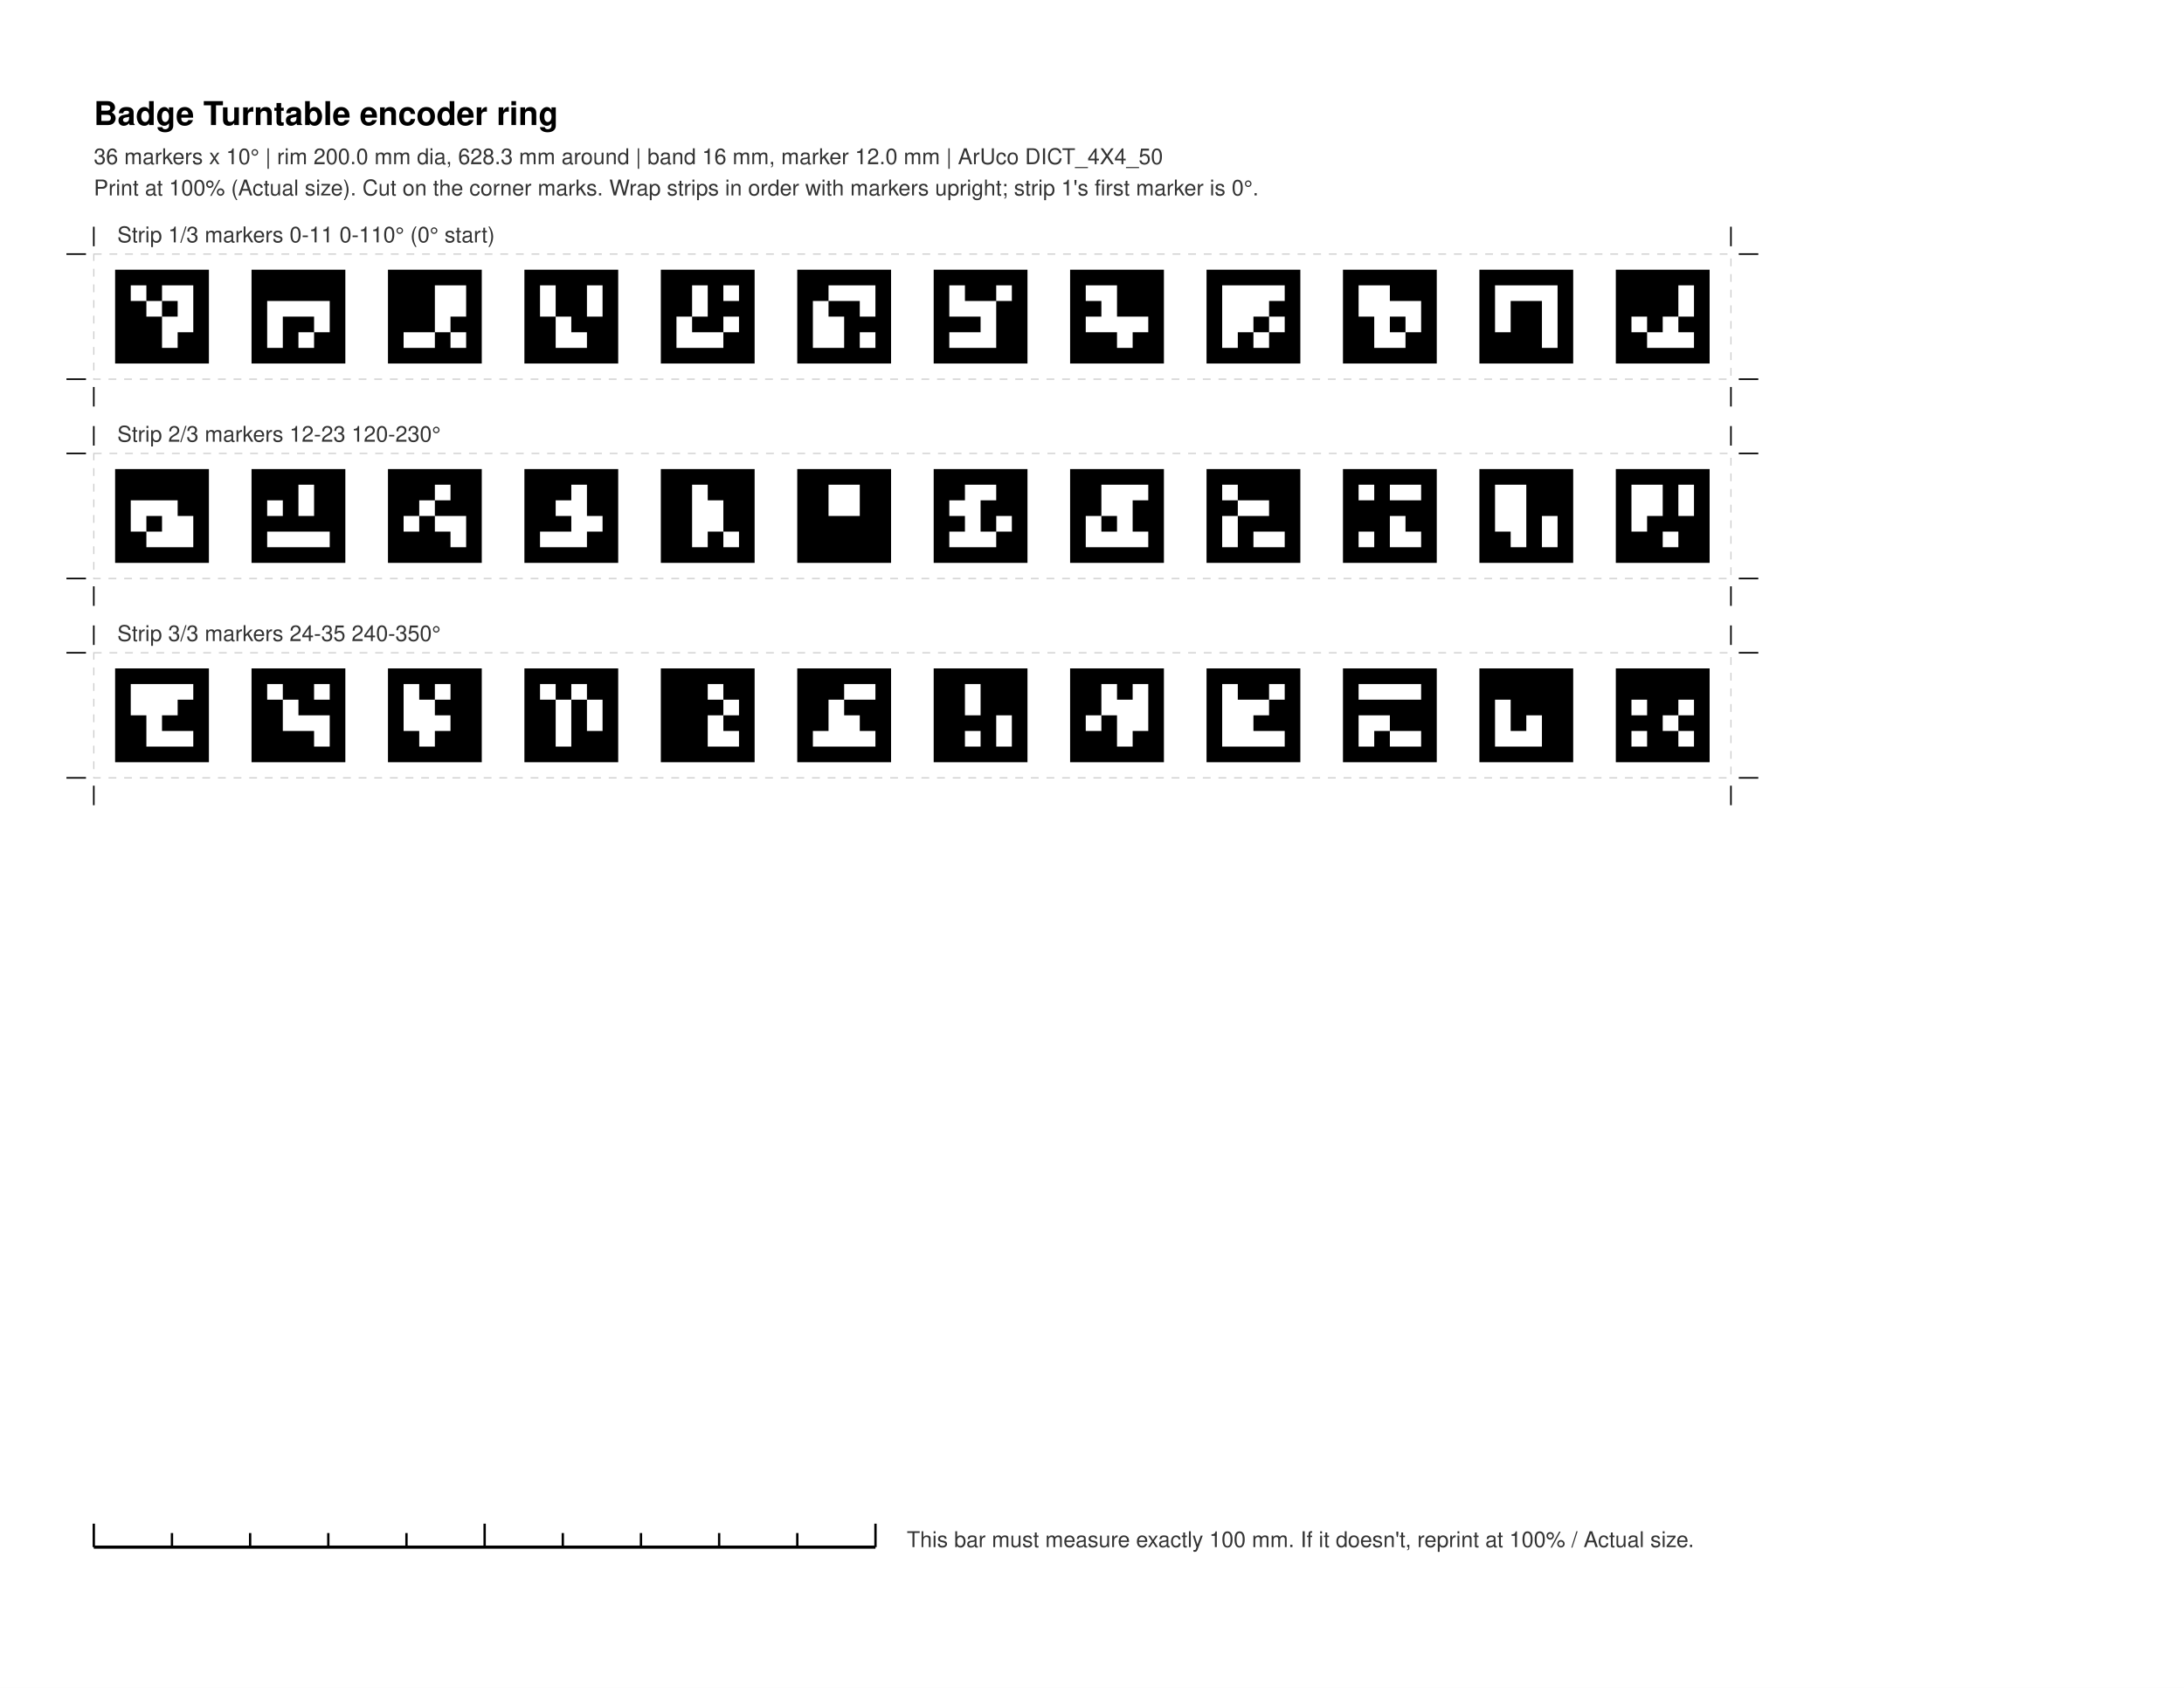
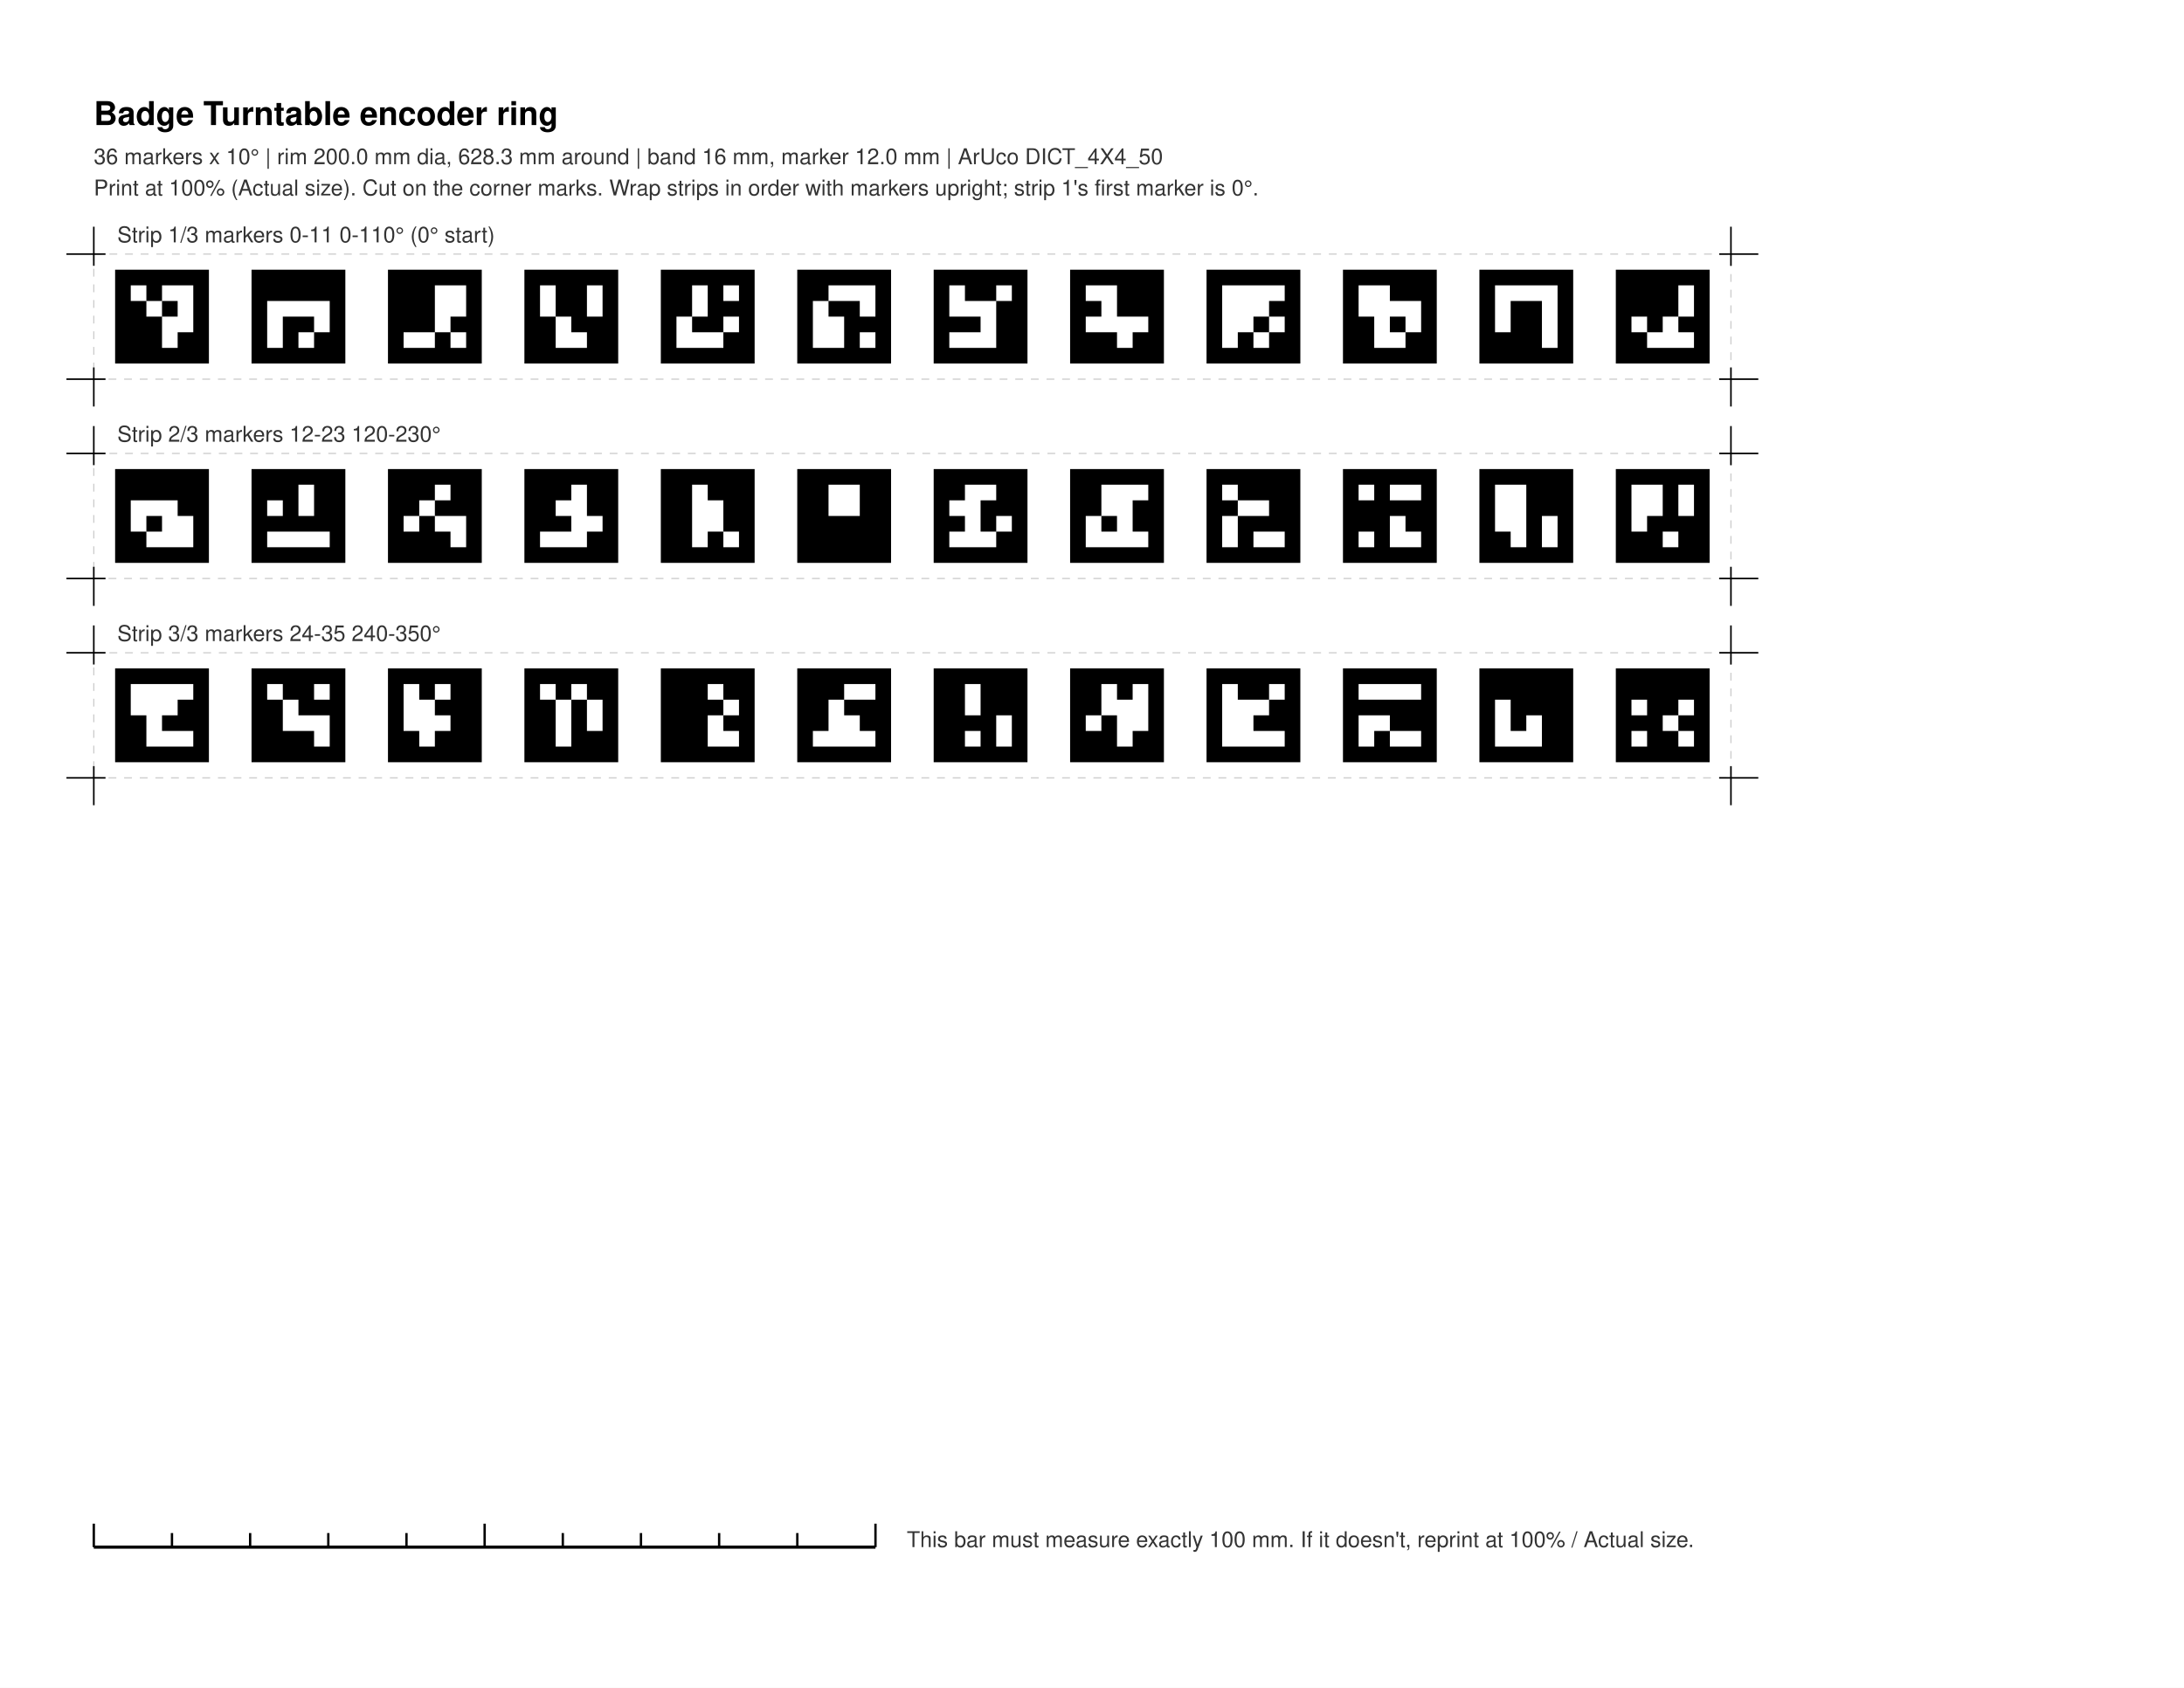
<svg xmlns="http://www.w3.org/2000/svg" width="279.4mm" height="215.9mm" viewBox="0 0 279.4 215.9" font-family="Helvetica, Arial, sans-serif">
  <rect width="279.4" height="215.9" fill="#fff" />
  <text x="12" y="16" font-size="4.2" font-weight="bold" fill="#000">Badge Turntable encoder ring</text>
  <text x="12" y="21" font-size="2.8" fill="#333">36 markers x 10°  |  rim 200.0 mm dia, 628.3 mm around  |  band 16 mm, marker 12.0 mm  |  ArUco DICT_4X4_50</text>
  <text x="12" y="25" font-size="2.8" fill="#333">Print at 100% (Actual size). Cut on the corner marks. Wrap strips in order with markers upright; strip 1's first marker is 0°.</text>
  <text x="15" y="31" font-size="2.8" fill="#333">Strip 1/3  markers 0-11  0-110°  (0° start)</text>
  <rect x="12" y="32.5" width="209.44" height="16" fill="none" stroke="#ccc" stroke-width="0.15" stroke-dasharray="1 1" />
  <path d="M14.727 34.5h12v2h-12zM14.727 36.5h2v2h-2zM18.727 36.5h2v2h-2zM24.727 36.5h2v2h-2zM14.727 38.5h4v2h-4zM20.727 38.5h2v2h-2zM24.727 38.5h2v2h-2zM14.727 40.5h6v2h-6zM24.727 40.5h2v2h-2zM14.727 42.5h6v2h-6zM22.727 42.5h4v2h-4zM14.727 44.5h12v2h-12zM32.18 34.5h12v2h-12zM32.18 36.5h12v2h-12zM32.18 38.5h2v2h-2zM42.18 38.5h2v2h-2zM32.18 40.5h2v2h-2zM36.18 40.5h4v2h-4zM42.18 40.5h2v2h-2zM32.18 42.5h2v2h-2zM36.18 42.5h2v2h-2zM40.18 42.5h4v2h-4zM32.18 44.5h12v2h-12zM49.633 34.5h12v2h-12zM49.633 36.5h6v2h-6zM59.633 36.5h2v2h-2zM49.633 38.5h6v2h-6zM59.633 38.5h2v2h-2zM49.633 40.5h6v2h-6zM57.633 40.5h4v2h-4zM49.633 42.5h2v2h-2zM55.633 42.5h2v2h-2zM59.633 42.5h2v2h-2zM49.633 44.5h12v2h-12zM67.087 34.5h12v2h-12zM67.087 36.5h2v2h-2zM71.087 36.5h4v2h-4zM77.087 36.5h2v2h-2zM67.087 38.5h2v2h-2zM71.087 38.5h4v2h-4zM77.087 38.5h2v2h-2zM67.087 40.5h4v2h-4zM73.087 40.5h6v2h-6zM67.087 42.5h4v2h-4zM75.087 42.5h4v2h-4zM67.087 44.5h12v2h-12zM84.54 34.5h12v2h-12zM84.54 36.5h4v2h-4zM90.54 36.5h2v2h-2zM94.54 36.5h2v2h-2zM84.54 38.5h4v2h-4zM90.54 38.5h6v2h-6zM84.54 40.5h2v2h-2zM88.54 40.5h4v2h-4zM94.54 40.5h2v2h-2zM84.54 42.5h2v2h-2zM92.54 42.5h4v2h-4zM84.54 44.5h12v2h-12zM101.993 34.5h12v2h-12zM101.993 36.5h4v2h-4zM111.993 36.5h2v2h-2zM101.993 38.5h2v2h-2zM105.993 38.5h4v2h-4zM111.993 38.5h2v2h-2zM101.993 40.5h2v2h-2zM107.993 40.5h6v2h-6zM101.993 42.5h2v2h-2zM107.993 42.5h2v2h-2zM111.993 42.5h2v2h-2zM101.993 44.5h12v2h-12zM119.446 34.5h12v2h-12zM119.446 36.5h2v2h-2zM123.446 36.5h4v2h-4zM129.446 36.5h2v2h-2zM119.446 38.5h2v2h-2zM127.446 38.5h4v2h-4zM119.446 40.5h6v2h-6zM127.446 40.5h4v2h-4zM119.446 42.5h2v2h-2zM127.446 42.5h4v2h-4zM119.446 44.5h12v2h-12zM136.9 34.5h12v2h-12zM136.9 36.5h2v2h-2zM142.9 36.5h6v2h-6zM136.9 38.5h4v2h-4zM142.9 38.5h6v2h-6zM136.9 40.5h2v2h-2zM146.9 40.5h2v2h-2zM136.9 42.5h6v2h-6zM144.9 42.5h4v2h-4zM136.9 44.5h12v2h-12zM154.353 34.5h12v2h-12zM154.353 36.5h2v2h-2zM164.353 36.5h2v2h-2zM154.353 38.5h2v2h-2zM162.353 38.5h4v2h-4zM154.353 40.5h2v2h-2zM160.353 40.5h2v2h-2zM164.353 40.5h2v2h-2zM154.353 42.5h2v2h-2zM158.353 42.5h2v2h-2zM162.353 42.5h4v2h-4zM154.353 44.5h12v2h-12zM171.806 34.5h12v2h-12zM171.806 36.5h2v2h-2zM177.806 36.5h6v2h-6zM171.806 38.5h2v2h-2zM181.806 38.5h2v2h-2zM171.806 40.5h4v2h-4zM177.806 40.5h2v2h-2zM181.806 40.5h2v2h-2zM171.806 42.5h4v2h-4zM179.806 42.5h4v2h-4zM171.806 44.5h12v2h-12zM189.26 34.5h12v2h-12zM189.26 36.5h2v2h-2zM199.26 36.5h2v2h-2zM189.26 38.5h2v2h-2zM193.26 38.5h4v2h-4zM199.26 38.5h2v2h-2zM189.26 40.5h2v2h-2zM193.26 40.5h4v2h-4zM199.26 40.5h2v2h-2zM189.26 42.5h8v2h-8zM199.26 42.5h2v2h-2zM189.26 44.5h12v2h-12zM206.713 34.5h12v2h-12zM206.713 36.5h8v2h-8zM216.713 36.5h2v2h-2zM206.713 38.5h8v2h-8zM216.713 38.5h2v2h-2zM206.713 40.5h2v2h-2zM210.713 40.5h2v2h-2zM214.713 40.5h4v2h-4zM206.713 42.5h4v2h-4zM216.713 42.5h2v2h-2zM206.713 44.5h12v2h-12z" fill="#000" />
-   <path d="M8.5 32.5L11 32.5M12 29L12 31.5M222.44 32.5L224.94 32.5M221.44 29L221.44 31.5M8.5 48.5L11 48.5M12 49.5L12 52M222.44 48.5L224.94 48.5M221.44 49.5L221.44 52" stroke="#000" stroke-width="0.2" />
+   <path d="M8.5 32.5L13.5 32.5M12 29L12 34M219.94 32.5L224.94 32.5M221.44 29L221.44 34M8.5 48.5L13.5 48.5M12 47L12 52M219.94 48.5L224.94 48.5M221.44 47L221.44 52" stroke="#000" stroke-width="0.2" />
  <text x="15" y="56.5" font-size="2.8" fill="#333">Strip 2/3  markers 12-23  120-230°</text>
  <rect x="12" y="58" width="209.44" height="16" fill="none" stroke="#ccc" stroke-width="0.15" stroke-dasharray="1 1" />
  <path d="M14.727 60h12v2h-12zM14.727 62h12v2h-12zM14.727 64h2v2h-2zM22.727 64h4v2h-4zM14.727 66h2v2h-2zM18.727 66h2v2h-2zM24.727 66h2v2h-2zM14.727 68h4v2h-4zM24.727 68h2v2h-2zM14.727 70h12v2h-12zM32.18 60h12v2h-12zM32.18 62h6v2h-6zM40.18 62h4v2h-4zM32.18 64h2v2h-2zM36.18 64h2v2h-2zM40.18 64h4v2h-4zM32.18 66h12v2h-12zM32.18 68h2v2h-2zM42.18 68h2v2h-2zM32.18 70h12v2h-12zM49.633 60h12v2h-12zM49.633 62h6v2h-6zM57.633 62h4v2h-4zM49.633 64h4v2h-4zM55.633 64h6v2h-6zM49.633 66h2v2h-2zM53.633 66h2v2h-2zM59.633 66h2v2h-2zM49.633 68h8v2h-8zM59.633 68h2v2h-2zM49.633 70h12v2h-12zM67.087 60h12v2h-12zM67.087 62h6v2h-6zM75.087 62h4v2h-4zM67.087 64h4v2h-4zM75.087 64h4v2h-4zM67.087 66h6v2h-6zM77.087 66h2v2h-2zM67.087 68h2v2h-2zM75.087 68h4v2h-4zM67.087 70h12v2h-12zM84.54 60h12v2h-12zM84.54 62h4v2h-4zM90.54 62h6v2h-6zM84.54 64h4v2h-4zM92.54 64h4v2h-4zM84.54 66h4v2h-4zM92.54 66h4v2h-4zM84.54 68h4v2h-4zM90.54 68h2v2h-2zM94.54 68h2v2h-2zM84.54 70h12v2h-12zM101.993 60h12v2h-12zM101.993 62h4v2h-4zM109.993 62h4v2h-4zM101.993 64h4v2h-4zM109.993 64h4v2h-4zM101.993 66h12v2h-12zM101.993 68h12v2h-12zM101.993 70h12v2h-12zM119.446 60h12v2h-12zM119.446 62h4v2h-4zM127.446 62h4v2h-4zM119.446 64h2v2h-2zM125.446 64h6v2h-6zM119.446 66h4v2h-4zM125.446 66h2v2h-2zM129.446 66h2v2h-2zM119.446 68h2v2h-2zM127.446 68h4v2h-4zM119.446 70h12v2h-12zM136.9 60h12v2h-12zM136.9 62h4v2h-4zM146.9 62h2v2h-2zM136.9 64h4v2h-4zM144.9 64h4v2h-4zM136.9 66h2v2h-2zM140.9 66h2v2h-2zM144.9 66h4v2h-4zM136.9 68h2v2h-2zM146.9 68h2v2h-2zM136.9 70h12v2h-12zM154.353 60h12v2h-12zM154.353 62h2v2h-2zM158.353 62h8v2h-8zM154.353 64h4v2h-4zM162.353 64h4v2h-4zM154.353 66h2v2h-2zM158.353 66h8v2h-8zM154.353 68h2v2h-2zM158.353 68h2v2h-2zM164.353 68h2v2h-2zM154.353 70h12v2h-12zM171.806 60h12v2h-12zM171.806 62h2v2h-2zM175.806 62h2v2h-2zM181.806 62h2v2h-2zM171.806 64h12v2h-12zM171.806 66h6v2h-6zM179.806 66h4v2h-4zM171.806 68h2v2h-2zM175.806 68h2v2h-2zM181.806 68h2v2h-2zM171.806 70h12v2h-12zM189.26 60h12v2h-12zM189.26 62h2v2h-2zM195.26 62h6v2h-6zM189.26 64h2v2h-2zM195.26 64h6v2h-6zM189.26 66h2v2h-2zM195.26 66h2v2h-2zM199.26 66h2v2h-2zM189.26 68h4v2h-4zM195.26 68h2v2h-2zM199.26 68h2v2h-2zM189.26 70h12v2h-12zM206.713 60h12v2h-12zM206.713 62h2v2h-2zM212.713 62h2v2h-2zM216.713 62h2v2h-2zM206.713 64h2v2h-2zM212.713 64h2v2h-2zM216.713 64h2v2h-2zM206.713 66h2v2h-2zM210.713 66h8v2h-8zM206.713 68h6v2h-6zM214.713 68h4v2h-4zM206.713 70h12v2h-12z" fill="#000" />
-   <path d="M8.5 58L11 58M12 54.5L12 57M222.44 58L224.94 58M221.44 54.5L221.44 57M8.5 74L11 74M12 75L12 77.5M222.44 74L224.94 74M221.44 75L221.44 77.5" stroke="#000" stroke-width="0.2" />
+   <path d="M8.5 58L13.5 58M12 54.5L12 59.5M219.94 58L224.94 58M221.44 54.5L221.44 59.5M8.5 74L13.5 74M12 72.5L12 77.5M219.94 74L224.94 74M221.44 72.5L221.44 77.5" stroke="#000" stroke-width="0.2" />
  <text x="15" y="82" font-size="2.8" fill="#333">Strip 3/3  markers 24-35  240-350°</text>
  <rect x="12" y="83.5" width="209.44" height="16" fill="none" stroke="#ccc" stroke-width="0.15" stroke-dasharray="1 1" />
  <path d="M14.727 85.5h12v2h-12zM14.727 87.5h2v2h-2zM24.727 87.5h2v2h-2zM14.727 89.5h2v2h-2zM22.727 89.5h4v2h-4zM14.727 91.5h4v2h-4zM20.727 91.5h6v2h-6zM14.727 93.5h4v2h-4zM24.727 93.5h2v2h-2zM14.727 95.5h12v2h-12zM32.18 85.5h12v2h-12zM32.18 87.5h2v2h-2zM36.18 87.5h4v2h-4zM42.18 87.5h2v2h-2zM32.18 89.5h4v2h-4zM38.18 89.5h6v2h-6zM32.18 91.5h4v2h-4zM42.18 91.5h2v2h-2zM32.18 93.5h8v2h-8zM42.18 93.5h2v2h-2zM32.18 95.5h12v2h-12zM49.633 85.5h12v2h-12zM49.633 87.5h2v2h-2zM53.633 87.5h2v2h-2zM57.633 87.5h4v2h-4zM49.633 89.5h2v2h-2zM55.633 89.5h6v2h-6zM49.633 91.5h2v2h-2zM57.633 91.5h4v2h-4zM49.633 93.5h4v2h-4zM55.633 93.5h6v2h-6zM49.633 95.5h12v2h-12zM67.087 85.5h12v2h-12zM67.087 87.5h2v2h-2zM71.087 87.5h2v2h-2zM75.087 87.5h4v2h-4zM67.087 89.5h4v2h-4zM73.087 89.5h2v2h-2zM77.087 89.5h2v2h-2zM67.087 91.5h4v2h-4zM73.087 91.5h2v2h-2zM77.087 91.5h2v2h-2zM67.087 93.5h4v2h-4zM73.087 93.5h6v2h-6zM67.087 95.5h12v2h-12zM84.54 85.5h12v2h-12zM84.54 87.5h6v2h-6zM92.54 87.5h4v2h-4zM84.54 89.5h8v2h-8zM94.54 89.5h2v2h-2zM84.54 91.5h6v2h-6zM92.54 91.5h4v2h-4zM84.54 93.5h6v2h-6zM94.54 93.5h2v2h-2zM84.54 95.5h12v2h-12zM101.993 85.5h12v2h-12zM101.993 87.5h6v2h-6zM111.993 87.5h2v2h-2zM101.993 89.5h4v2h-4zM107.993 89.5h6v2h-6zM101.993 91.5h4v2h-4zM109.993 91.5h4v2h-4zM101.993 93.5h2v2h-2zM111.993 93.5h2v2h-2zM101.993 95.5h12v2h-12zM119.446 85.5h12v2h-12zM119.446 87.5h4v2h-4zM125.446 87.5h6v2h-6zM119.446 89.5h4v2h-4zM125.446 89.5h6v2h-6zM119.446 91.5h8v2h-8zM129.446 91.5h2v2h-2zM119.446 93.5h4v2h-4zM125.446 93.5h2v2h-2zM129.446 93.5h2v2h-2zM119.446 95.5h12v2h-12zM136.9 85.5h12v2h-12zM136.9 87.5h4v2h-4zM142.9 87.5h2v2h-2zM146.9 87.5h2v2h-2zM136.9 89.5h4v2h-4zM146.9 89.5h2v2h-2zM136.9 91.5h2v2h-2zM140.9 91.5h2v2h-2zM146.9 91.5h2v2h-2zM136.9 93.5h6v2h-6zM144.9 93.5h4v2h-4zM136.9 95.5h12v2h-12zM154.353 85.5h12v2h-12zM154.353 87.5h2v2h-2zM158.353 87.5h4v2h-4zM164.353 87.5h2v2h-2zM154.353 89.5h2v2h-2zM162.353 89.5h4v2h-4zM154.353 91.5h2v2h-2zM160.353 91.5h6v2h-6zM154.353 93.5h2v2h-2zM164.353 93.5h2v2h-2zM154.353 95.5h12v2h-12zM171.806 85.5h12v2h-12zM171.806 87.5h2v2h-2zM181.806 87.5h2v2h-2zM171.806 89.5h12v2h-12zM171.806 91.5h2v2h-2zM177.806 91.5h6v2h-6zM171.806 93.5h2v2h-2zM175.806 93.5h2v2h-2zM181.806 93.5h2v2h-2zM171.806 95.5h12v2h-12zM189.26 85.5h12v2h-12zM189.26 87.5h12v2h-12zM189.26 89.5h2v2h-2zM193.26 89.5h8v2h-8zM189.26 91.5h2v2h-2zM193.26 91.5h2v2h-2zM197.26 91.5h4v2h-4zM189.26 93.5h2v2h-2zM197.26 93.5h4v2h-4zM189.26 95.5h12v2h-12zM206.713 85.5h12v2h-12zM206.713 87.5h12v2h-12zM206.713 89.5h2v2h-2zM210.713 89.5h4v2h-4zM216.713 89.5h2v2h-2zM206.713 91.5h6v2h-6zM214.713 91.5h4v2h-4zM206.713 93.5h2v2h-2zM210.713 93.5h4v2h-4zM216.713 93.5h2v2h-2zM206.713 95.5h12v2h-12z" fill="#000" />
-   <path d="M8.5 83.5L11 83.5M12 80L12 82.5M222.44 83.5L224.94 83.5M221.44 80L221.44 82.5M8.5 99.5L11 99.5M12 100.5L12 103M222.44 99.5L224.94 99.5M221.44 100.5L221.44 103" stroke="#000" stroke-width="0.2" />
+   <path d="M8.5 83.5L13.5 83.5M12 80L12 85M219.94 83.5L224.94 83.5M221.44 80L221.44 85M8.5 99.5L13.5 99.5M12 98L12 103M219.94 99.5L224.94 99.5M221.44 98L221.44 103" stroke="#000" stroke-width="0.2" />
  <path d="M12 197.9h100" stroke="#000" stroke-width="0.4" />
  <path d="M12 197.9v-3M22 197.9v-1.8M32 197.9v-1.8M42 197.9v-1.8M52 197.9v-1.8M62 197.9v-3M72 197.9v-1.8M82 197.9v-1.8M92 197.9v-1.8M102 197.9v-1.8M112 197.9v-3" stroke="#000" stroke-width="0.3" />
  <text x="116" y="197.9" font-size="2.8" fill="#333">This bar must measure exactly 100 mm. If it doesn't, reprint at 100% / Actual size.</text>
</svg>
